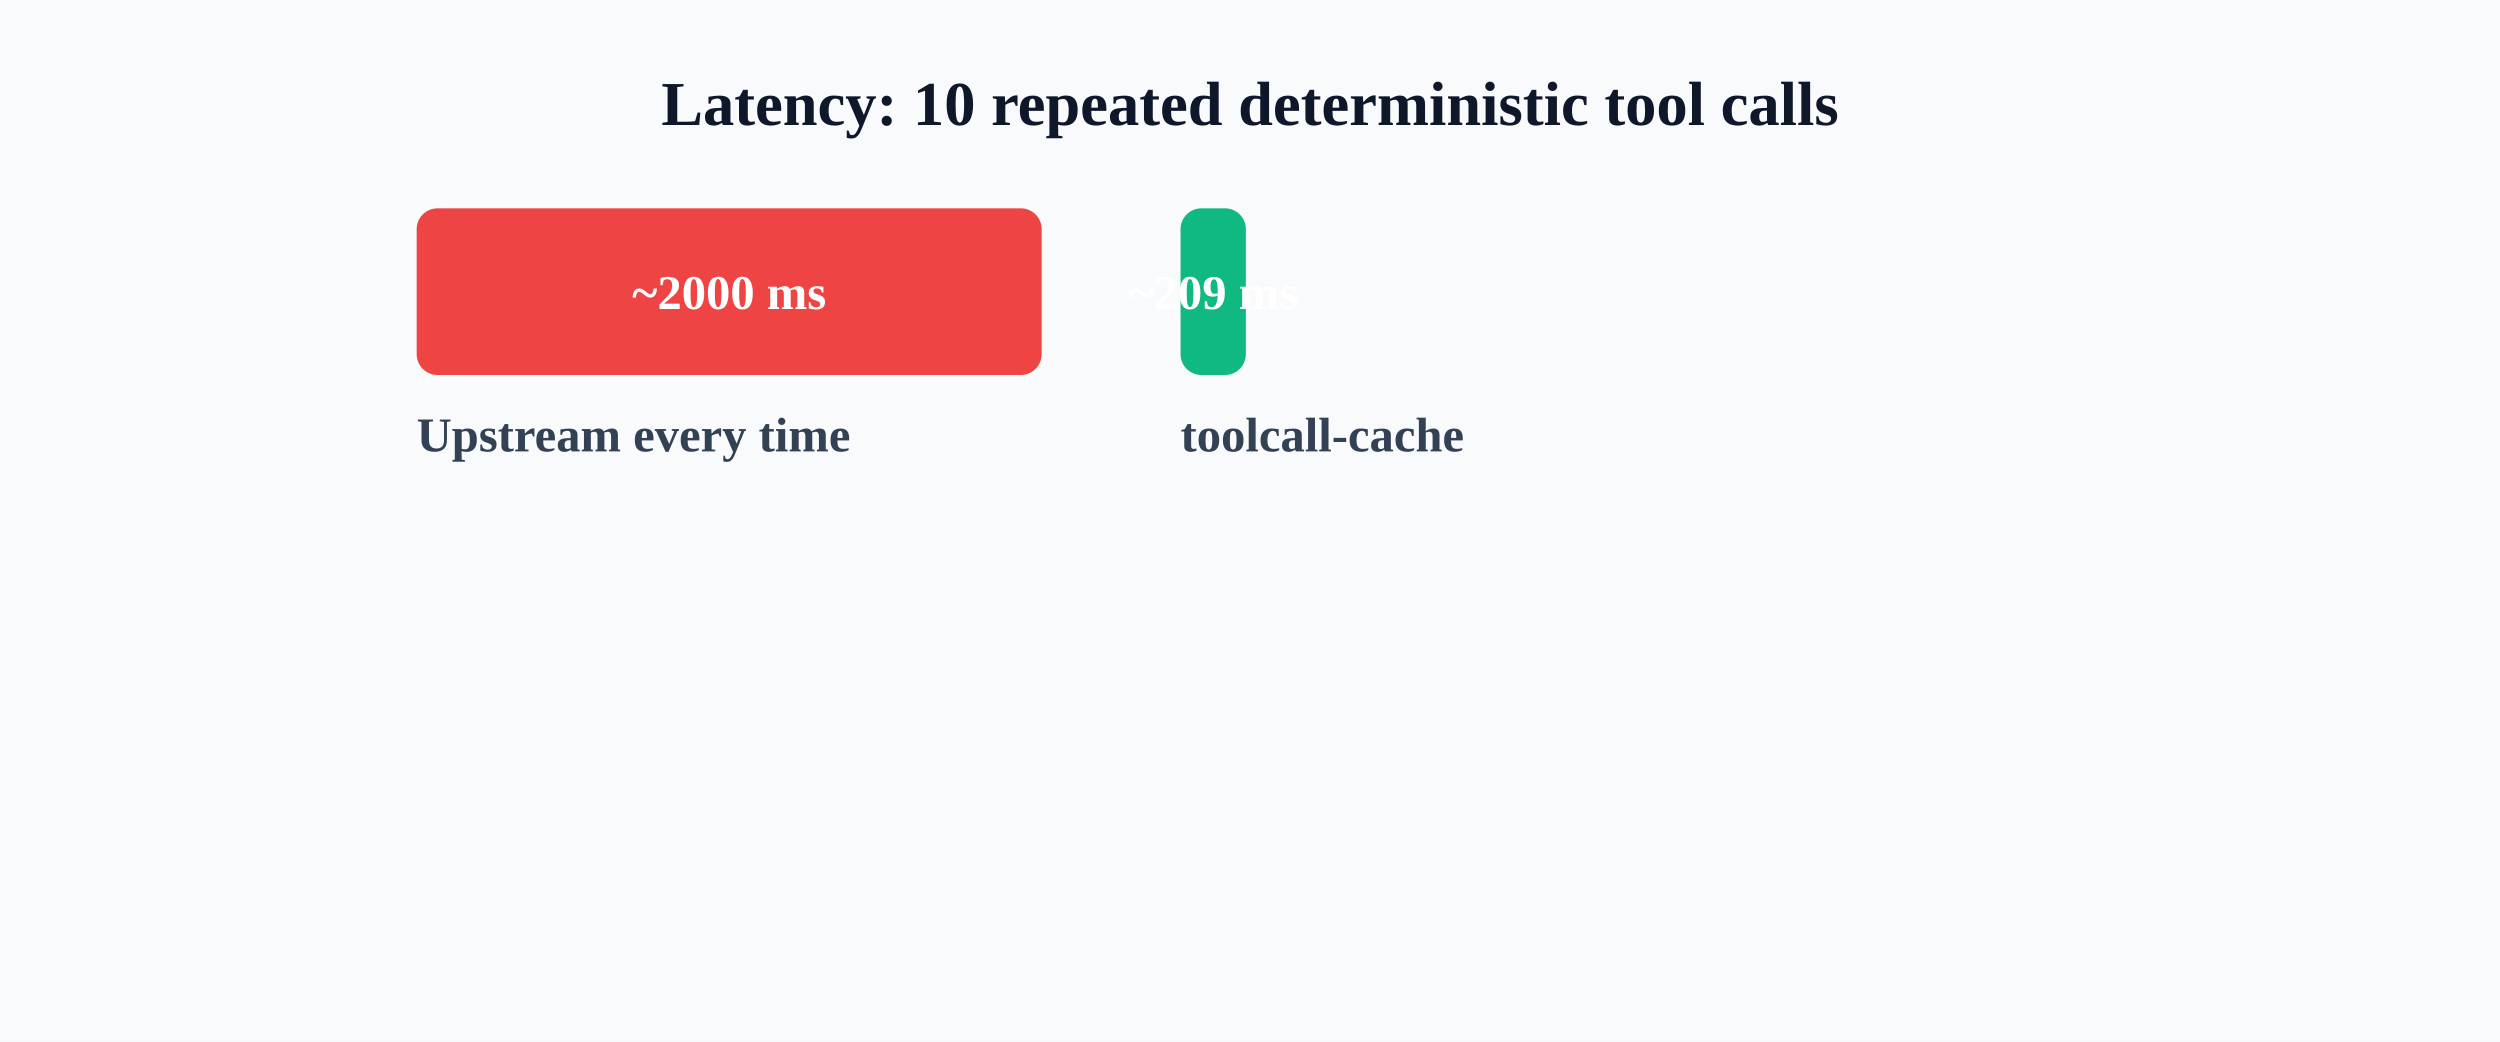
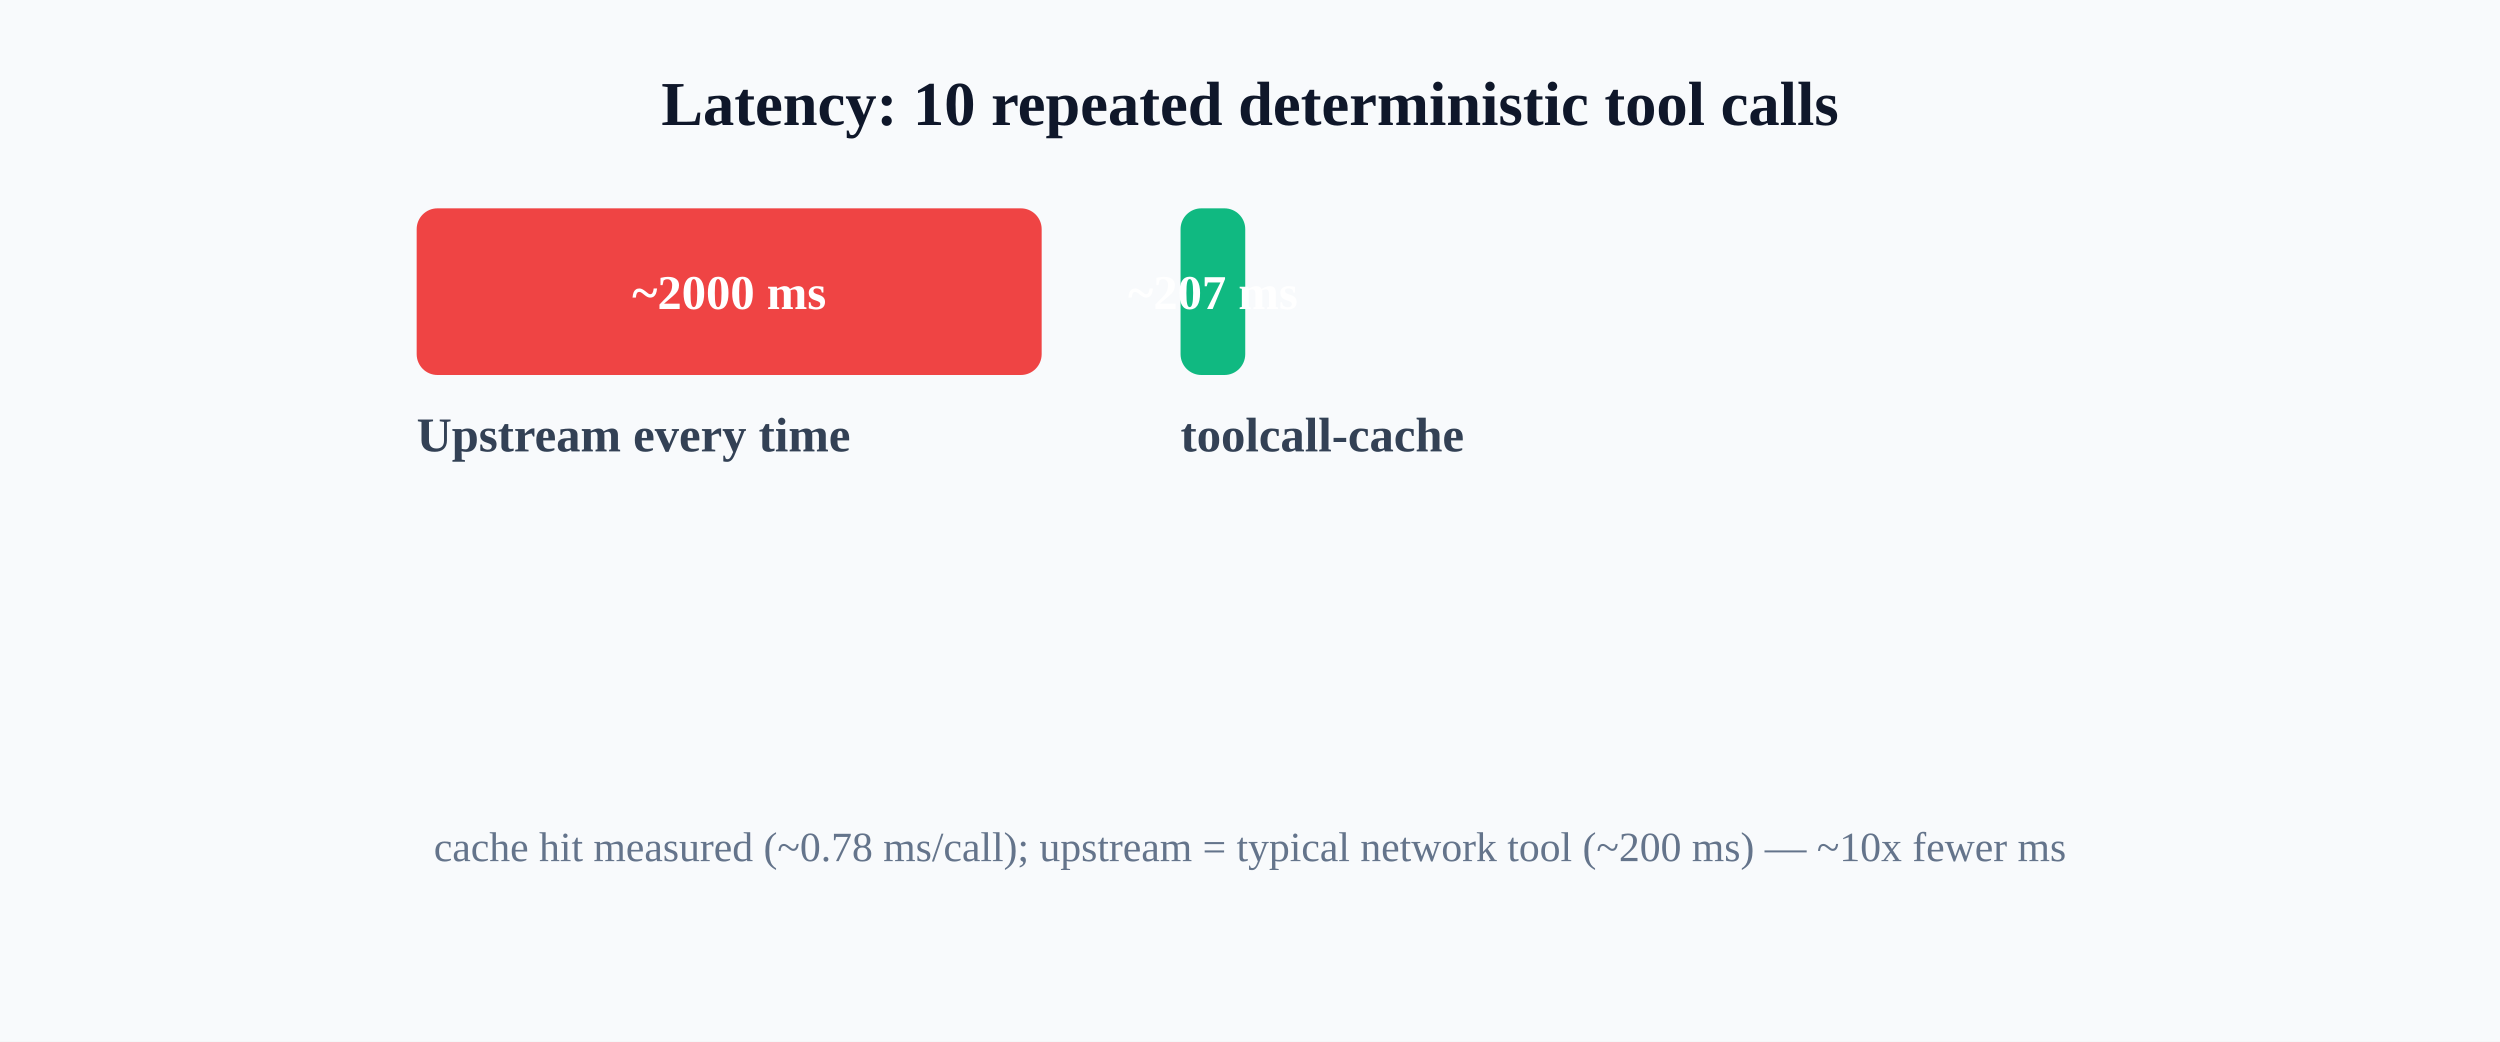
<svg xmlns="http://www.w3.org/2000/svg" viewBox="0 0 720 300" width="720" height="300">
  <rect width="100%" height="100%" fill="#f8fafc" />
  <text x="360.0" y="36" text-anchor="middle" font-size="18" font-weight="700" fill="#0f172a">Latency: 10 repeated deterministic tool calls</text>
  <rect x="120" y="60" width="180.0" height="48" rx="6" fill="#ef4444" />
-   <rect x="340.0" y="60" width="18.81" height="48" rx="6" fill="#10b981" />
+   <rect x="340.0" y="60" width="18.63" height="48" rx="6" fill="#10b981" />
  <text x="120" y="130" font-size="14" font-weight="600" fill="#334155">Upstream every time</text>
  <text x="210.0" y="89.0" text-anchor="middle" font-size="14" font-weight="600" fill="white">~2000 ms</text>
  <text x="340.0" y="130" font-size="14" font-weight="600" fill="#334155">toolcall-cache</text>
-   <text x="349.405" y="89.0" text-anchor="middle" font-size="14" font-weight="600" fill="white">~209 ms</text>
+   <text x="349.315" y="89.0" text-anchor="middle" font-size="14" font-weight="600" fill="white">~207 ms</text>
+   <text x="360.0" y="248" text-anchor="middle" font-size="12" fill="#64748b">cache hit measured (~0.78 ms/call); upstream = typical network tool (~200 ms) — ~10x fewer ms</text>
</svg>
